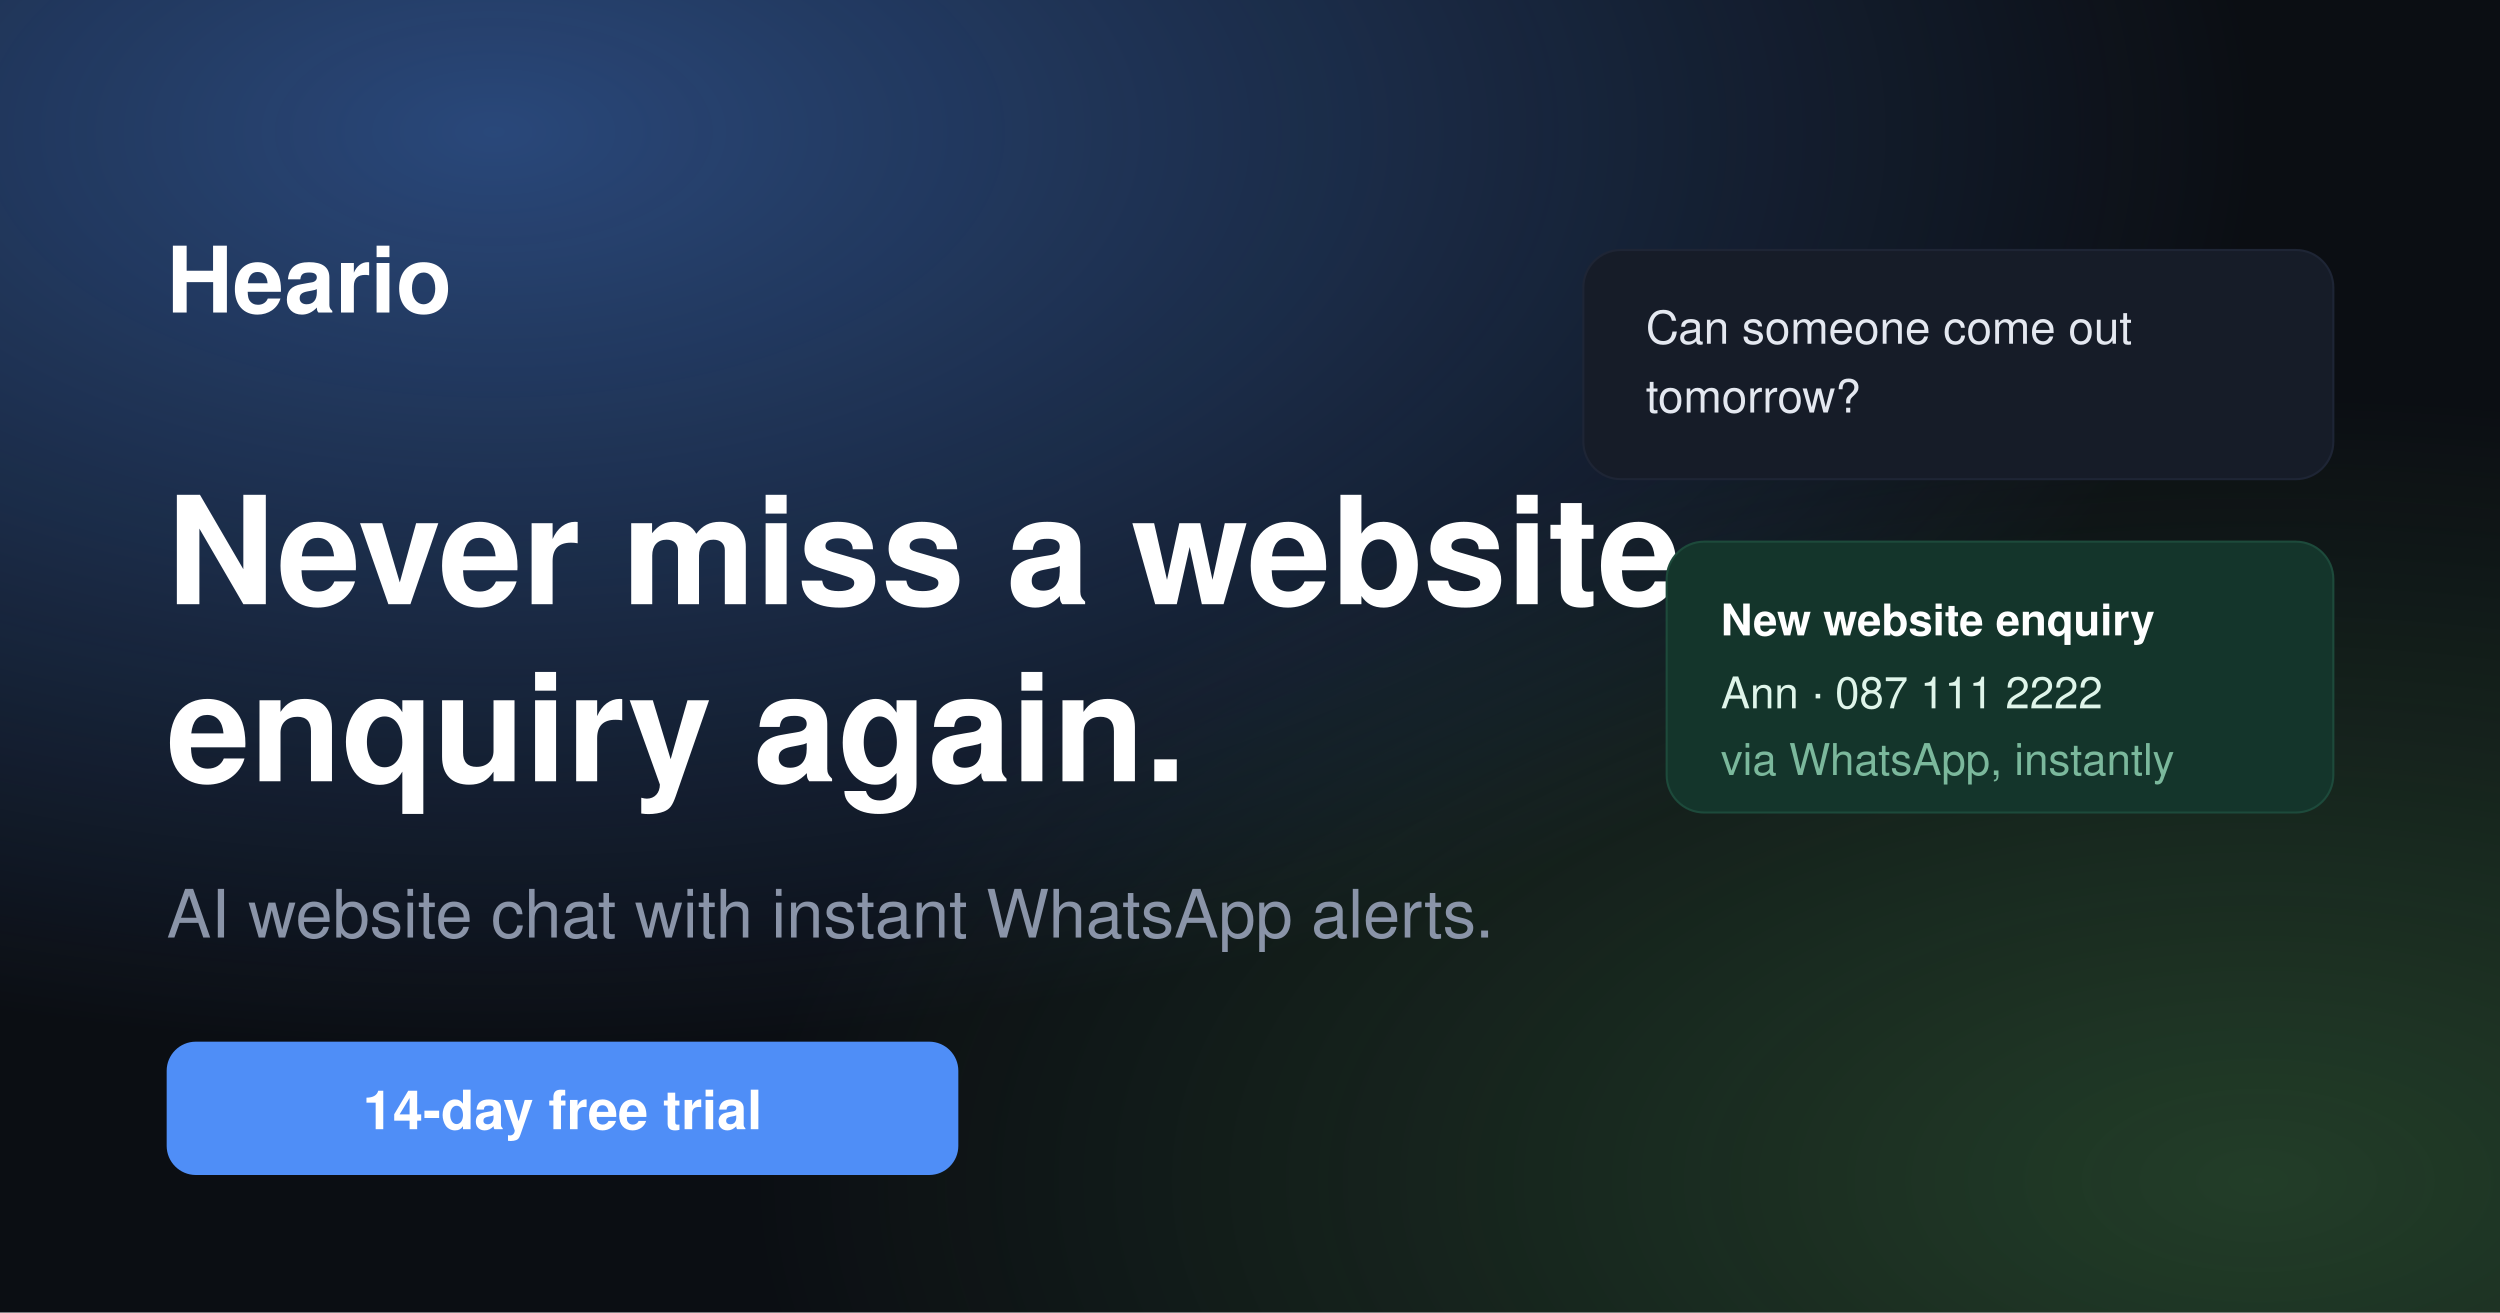
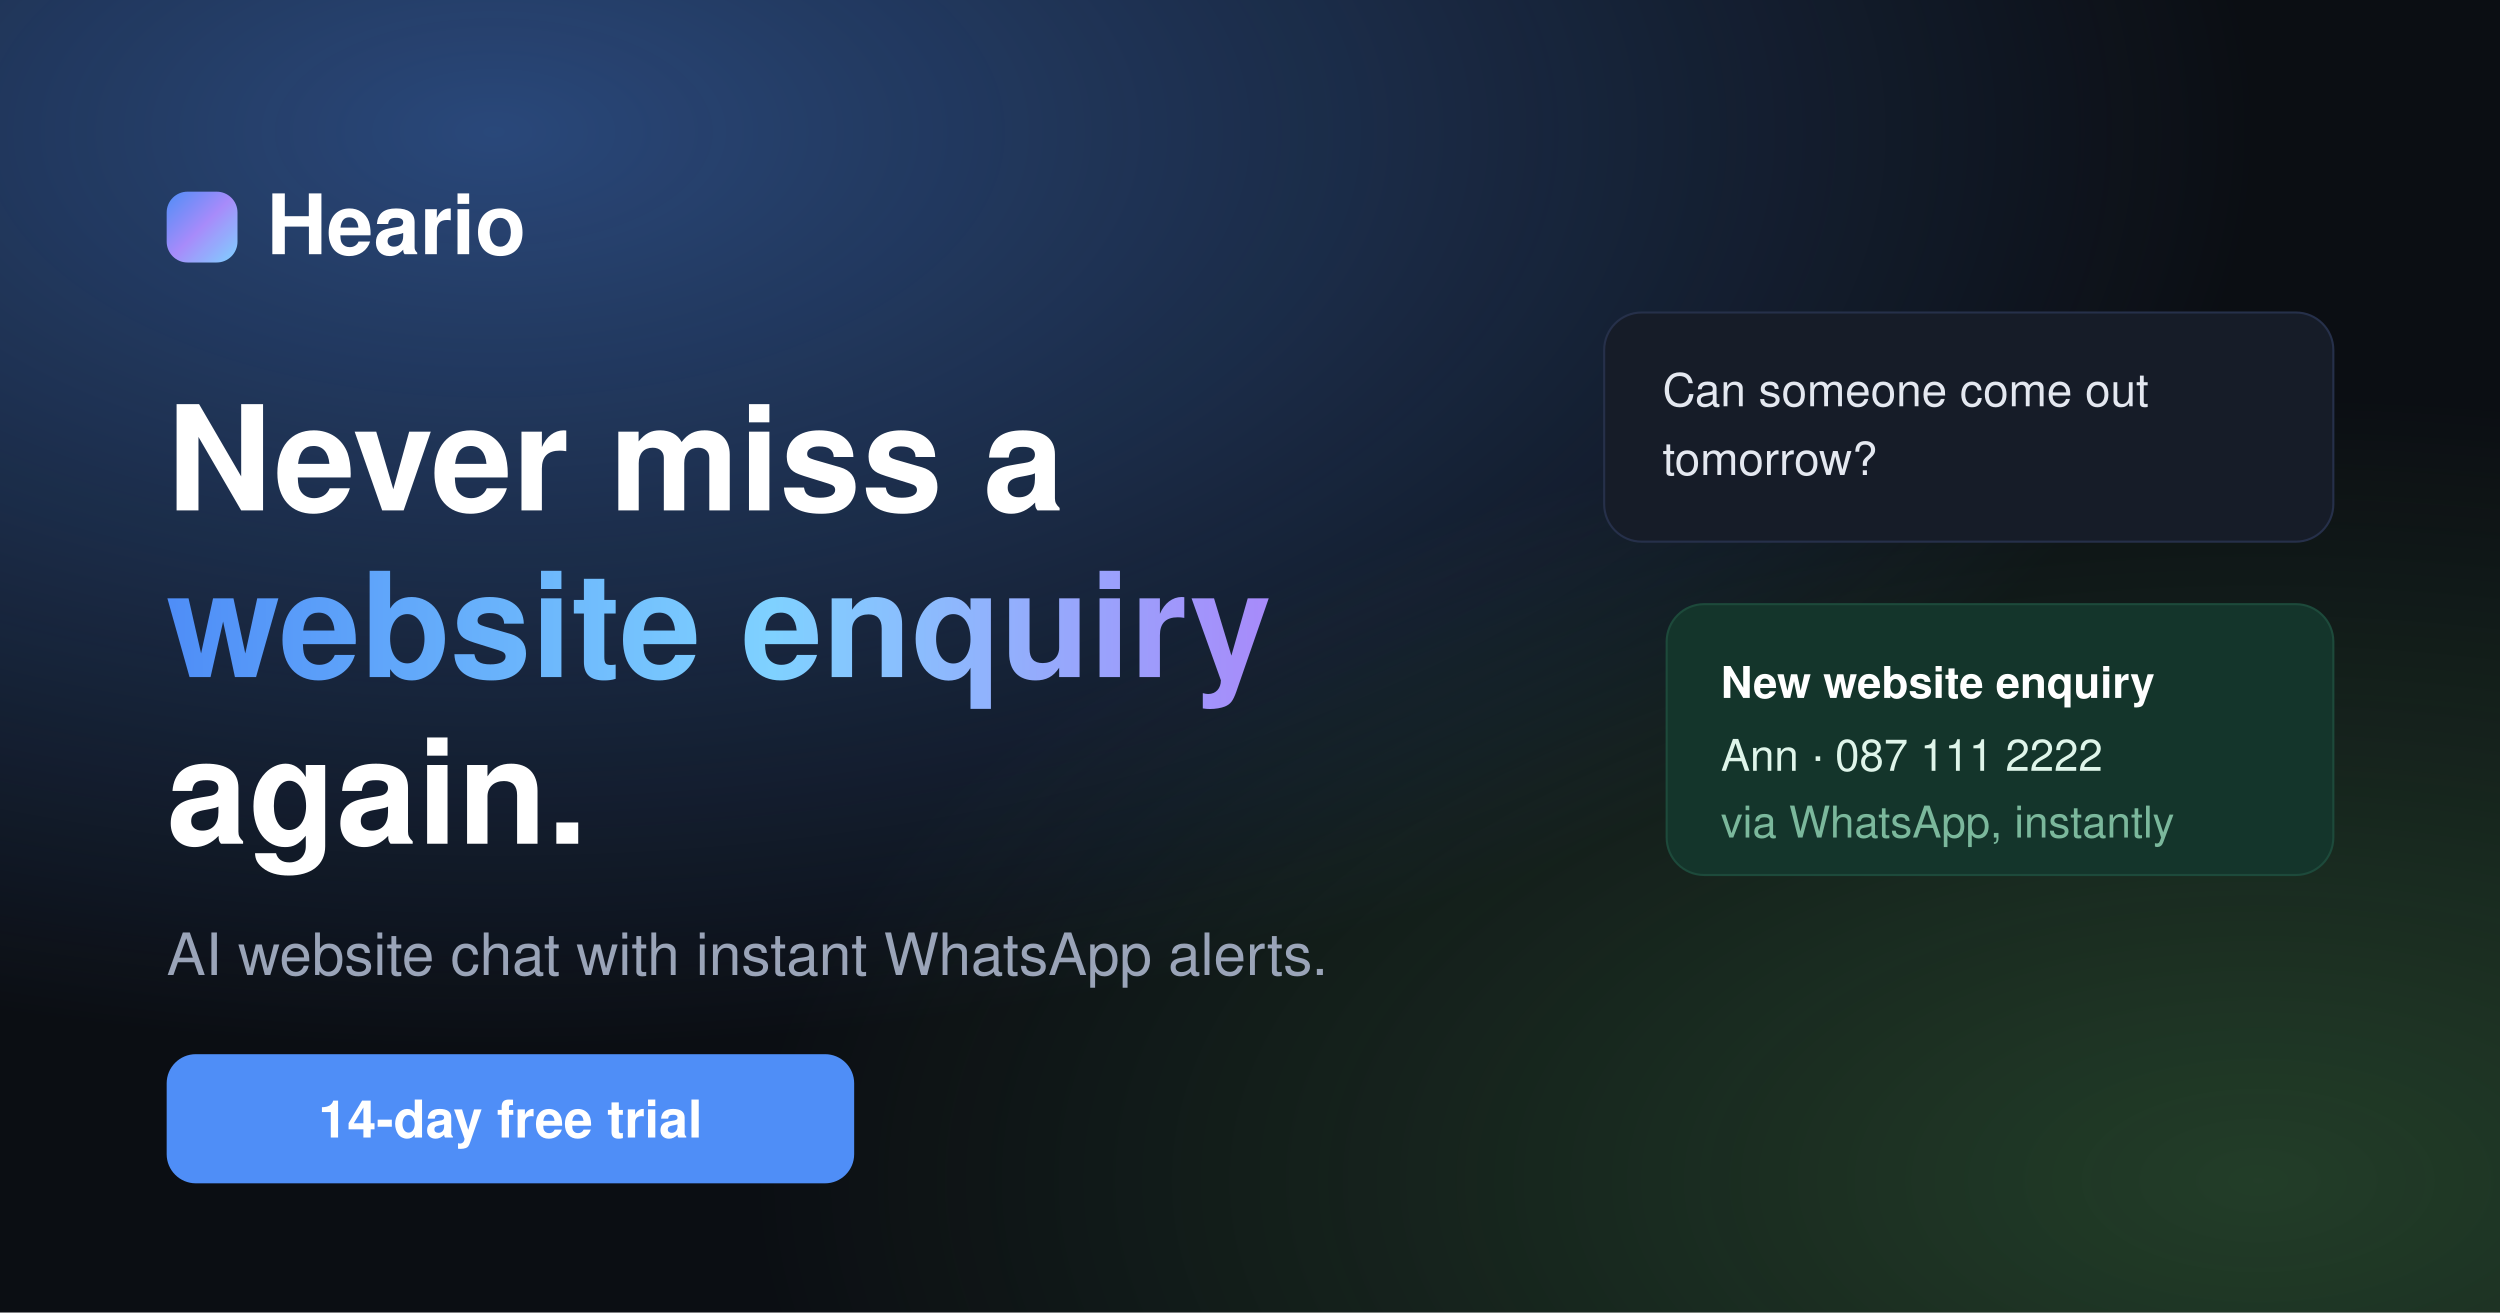
<svg xmlns="http://www.w3.org/2000/svg" width="1200" height="630" viewBox="0 0 1200 630">
  <defs>
    <radialGradient id="a" cx="20%" cy="10%" r="70%">
      <stop offset="0" stop-color="#4f8ef7" stop-opacity=".45" />
      <stop offset="1" stop-color="#4f8ef7" stop-opacity="0" />
    </radialGradient>
    <radialGradient id="b" cx="90%" cy="90%" r="60%">
      <stop offset="0" stop-color="#5fb85f" stop-opacity=".28" />
      <stop offset="1" stop-color="#5fb85f" stop-opacity="0" />
    </radialGradient>
+     <linearGradient id="g" x1="0" x2="1" y1="0" y2="0">
+       <stop offset="0" stop-color="#4f8ef7" />
+       <stop offset=".55" stop-color="#7fd1ff" />
+       <stop offset="1" stop-color="#a78bfa" />
+     </linearGradient>
+     <linearGradient id="o" x1="0" x2="1" y1="0" y2="1">
+       <stop offset="0" stop-color="#4f8ef7" />
+       <stop offset=".5" stop-color="#a78bfa" />
+       <stop offset="1" stop-color="#7fd1ff" />
+     </linearGradient>
  </defs>
  <rect width="1200" height="630" fill="#0b0e13" />
  <rect width="1200" height="630" fill="url(#a)" />
  <rect width="1200" height="630" fill="url(#b)" />
-   <text x="80" y="150" font-family="Helvetica, Arial, sans-serif" font-size="44" font-weight="700" fill="#ffffff">Heario</text>
-   <text x="80" y="290" font-family="Helvetica, Arial, sans-serif" font-size="72" font-weight="800" fill="#ffffff">Never miss a website</text>
-   <text x="80" y="375" font-family="Helvetica, Arial, sans-serif" font-size="72" font-weight="800" fill="#ffffff">enquiry again.</text>
-   <text x="80" y="450" font-family="Helvetica, Arial, sans-serif" font-size="32" fill="#8a94a8">AI website chat with instant WhatsApp alerts.</text>
-   <rect x="80" y="500" width="380" height="64" rx="14" fill="#4f8ef7" />
-   <text x="270" y="542" text-anchor="middle" font-family="Helvetica, Arial, sans-serif" font-size="26" font-weight="700" fill="#ffffff">14-day free trial</text>
-   <rect x="760" y="120" width="360" height="110" rx="18" fill="#161c28" stroke="#1e2535" />
-   <text x="790" y="165" font-family="Helvetica, Arial, sans-serif" font-size="22" fill="#e4e8f0">Can someone come out</text>
-   <text x="790" y="198" font-family="Helvetica, Arial, sans-serif" font-size="22" fill="#e4e8f0">tomorrow?</text>
-   <rect x="800" y="260" width="320" height="130" rx="18" fill="#14352b" stroke="#1d4a3b" />
-   <text x="826" y="305" font-family="Helvetica, Arial, sans-serif" font-size="21" font-weight="700" fill="#ffffff">New website enquiry</text>
-   <text x="826" y="340" font-family="Helvetica, Arial, sans-serif" font-size="21" fill="#dff5ea">Ann · 087 111 2222</text>
-   <text x="826" y="372" font-family="Helvetica, Arial, sans-serif" font-size="21" fill="#7bb89c">via WhatsApp, instantly</text>
+   <rect x="80" y="92" width="34" height="34" rx="10" fill="url(#o)" />
+   <text x="128" y="122" font-family="Helvetica, Arial, sans-serif" font-size="40" font-weight="700" fill="#ffffff">Heario</text>
+   <text x="80" y="245" font-family="Helvetica, Arial, sans-serif" font-size="70" font-weight="800" fill="#ffffff">Never miss a</text>
+   <text x="80" y="325" font-family="Helvetica, Arial, sans-serif" font-size="70" font-weight="800" fill="url(#g)">website enquiry</text>
+   <text x="80" y="405" font-family="Helvetica, Arial, sans-serif" font-size="70" font-weight="800" fill="#ffffff">again.</text>
+   <text x="80" y="468" font-family="Helvetica, Arial, sans-serif" font-size="28" fill="#9aa4b8">AI website chat with instant WhatsApp alerts.</text>
+   <rect x="80" y="506" width="330" height="62" rx="14" fill="#4f8ef7" />
+   <text x="245" y="546" text-anchor="middle" font-family="Helvetica, Arial, sans-serif" font-size="25" font-weight="700" fill="#ffffff">14-day free trial</text>
+   <rect x="770" y="150" width="350" height="110" rx="18" fill="#161c28" stroke="#26304a" />
+   <text x="798" y="195" font-family="Helvetica, Arial, sans-serif" font-size="22" fill="#e4e8f0">Can someone come out</text>
+   <text x="798" y="228" font-family="Helvetica, Arial, sans-serif" font-size="22" fill="#e4e8f0">tomorrow?</text>
+   <rect x="800" y="290" width="320" height="130" rx="18" fill="#14352b" stroke="#1d4a3b" />
+   <text x="826" y="335" font-family="Helvetica, Arial, sans-serif" font-size="21" font-weight="700" fill="#ffffff">New website enquiry</text>
+   <text x="826" y="370" font-family="Helvetica, Arial, sans-serif" font-size="21" fill="#dff5ea">Ann · 087 111 2222</text>
+   <text x="826" y="402" font-family="Helvetica, Arial, sans-serif" font-size="21" fill="#7bb89c">via WhatsApp, instantly</text>
</svg>
